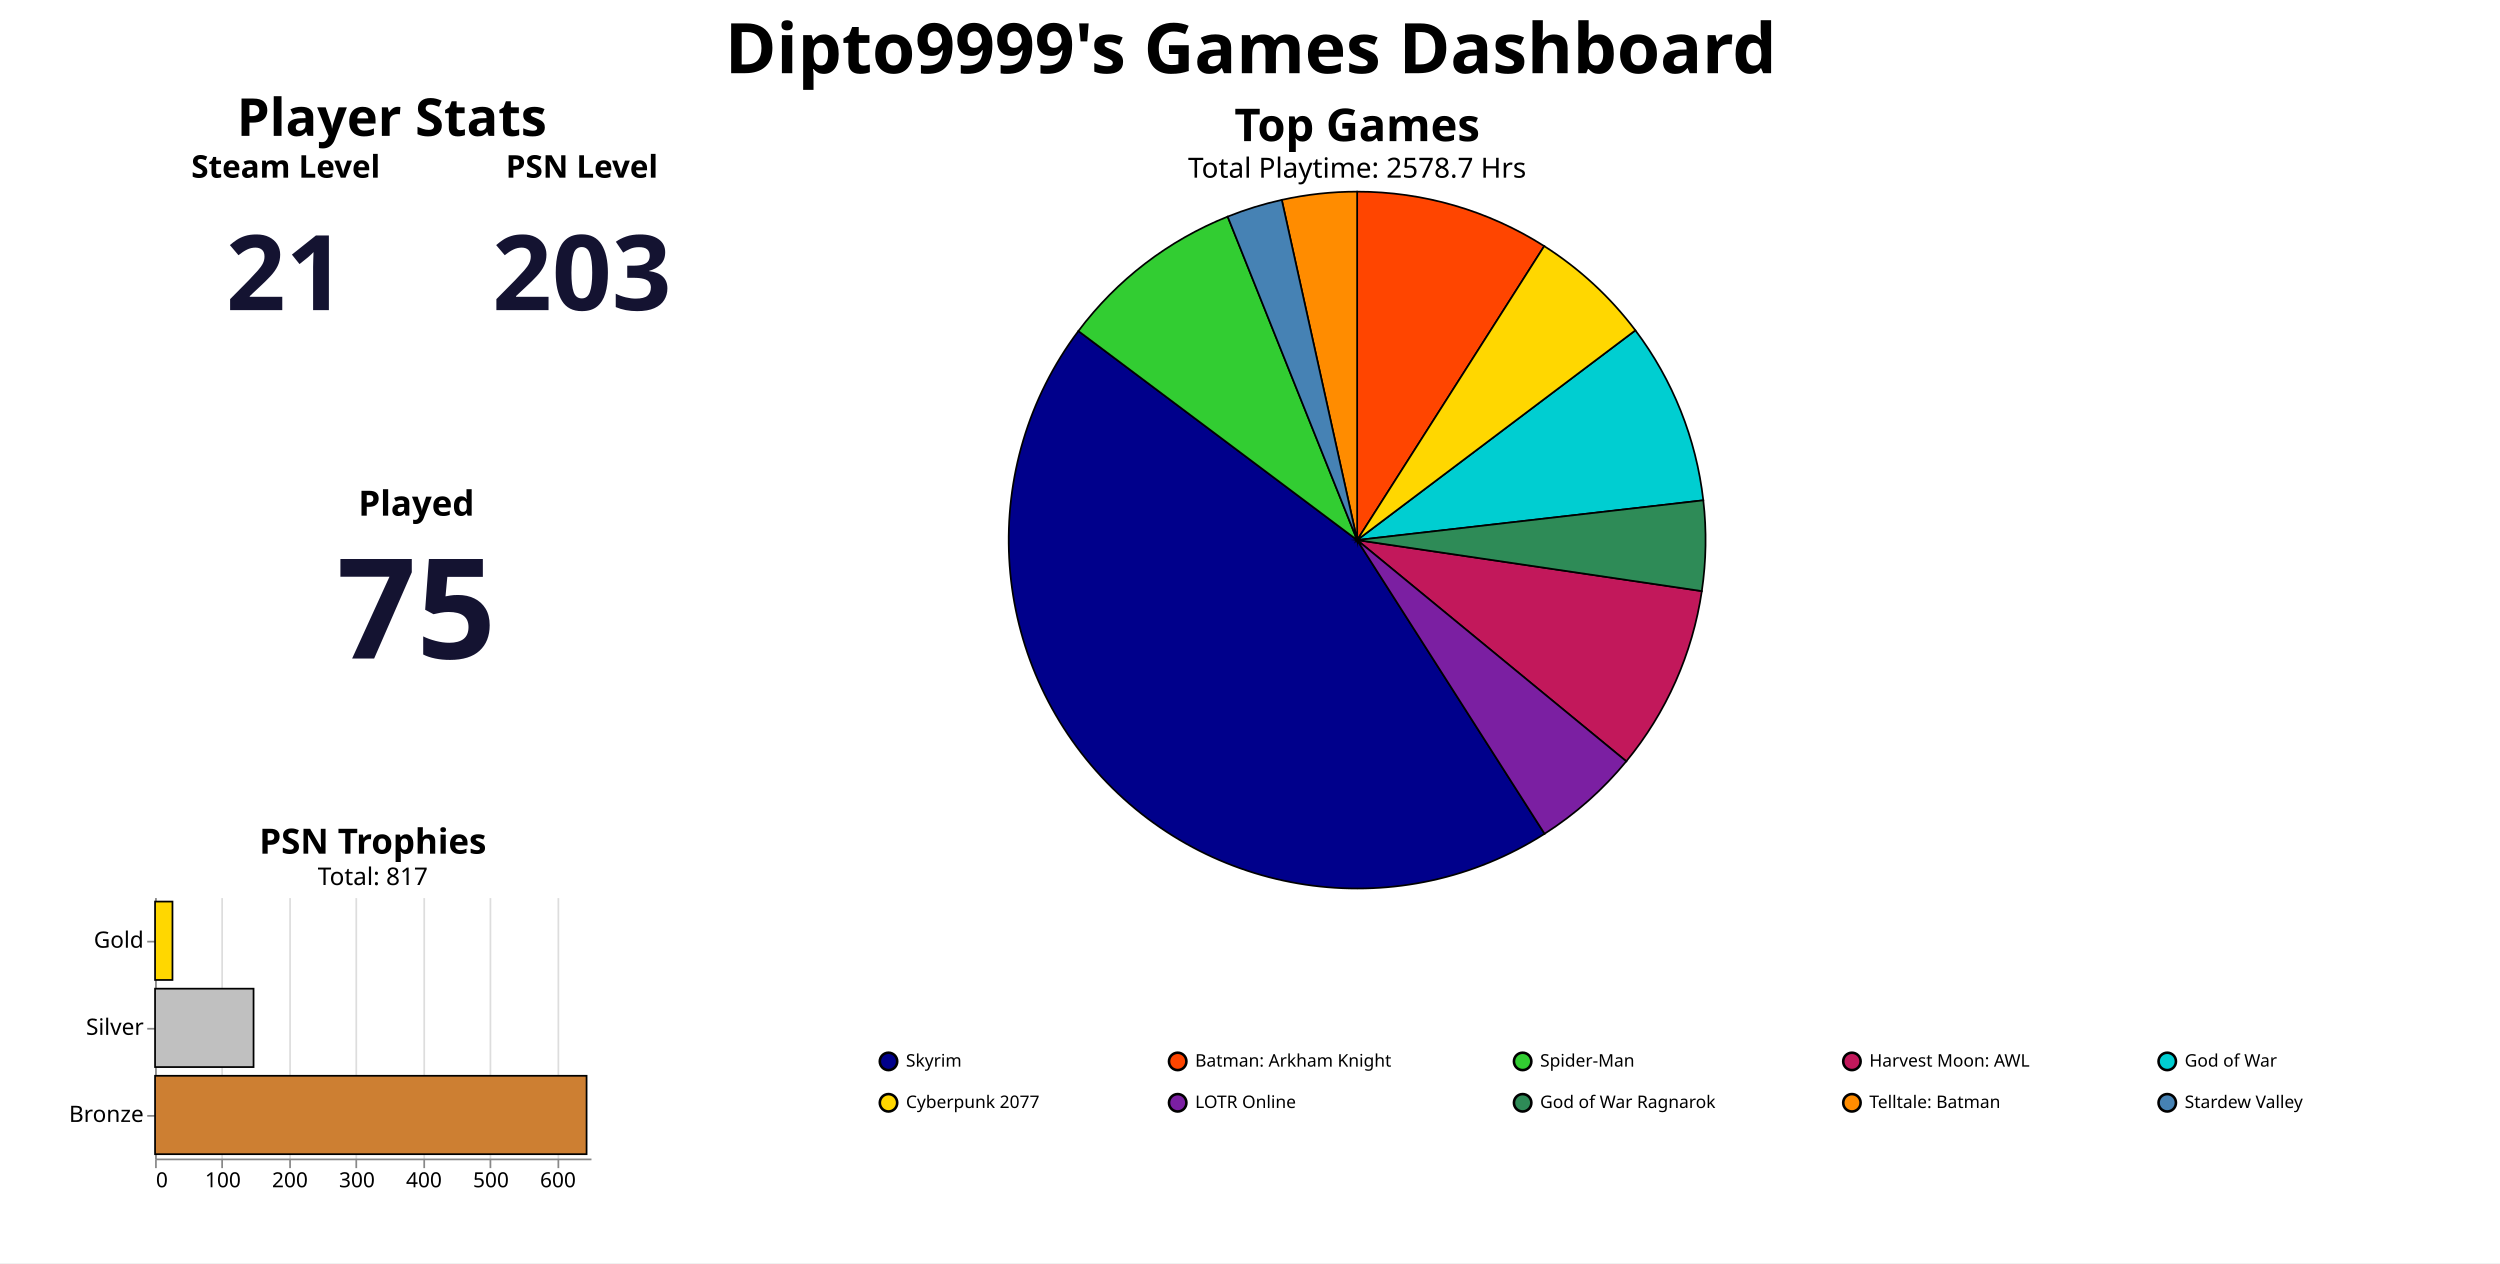
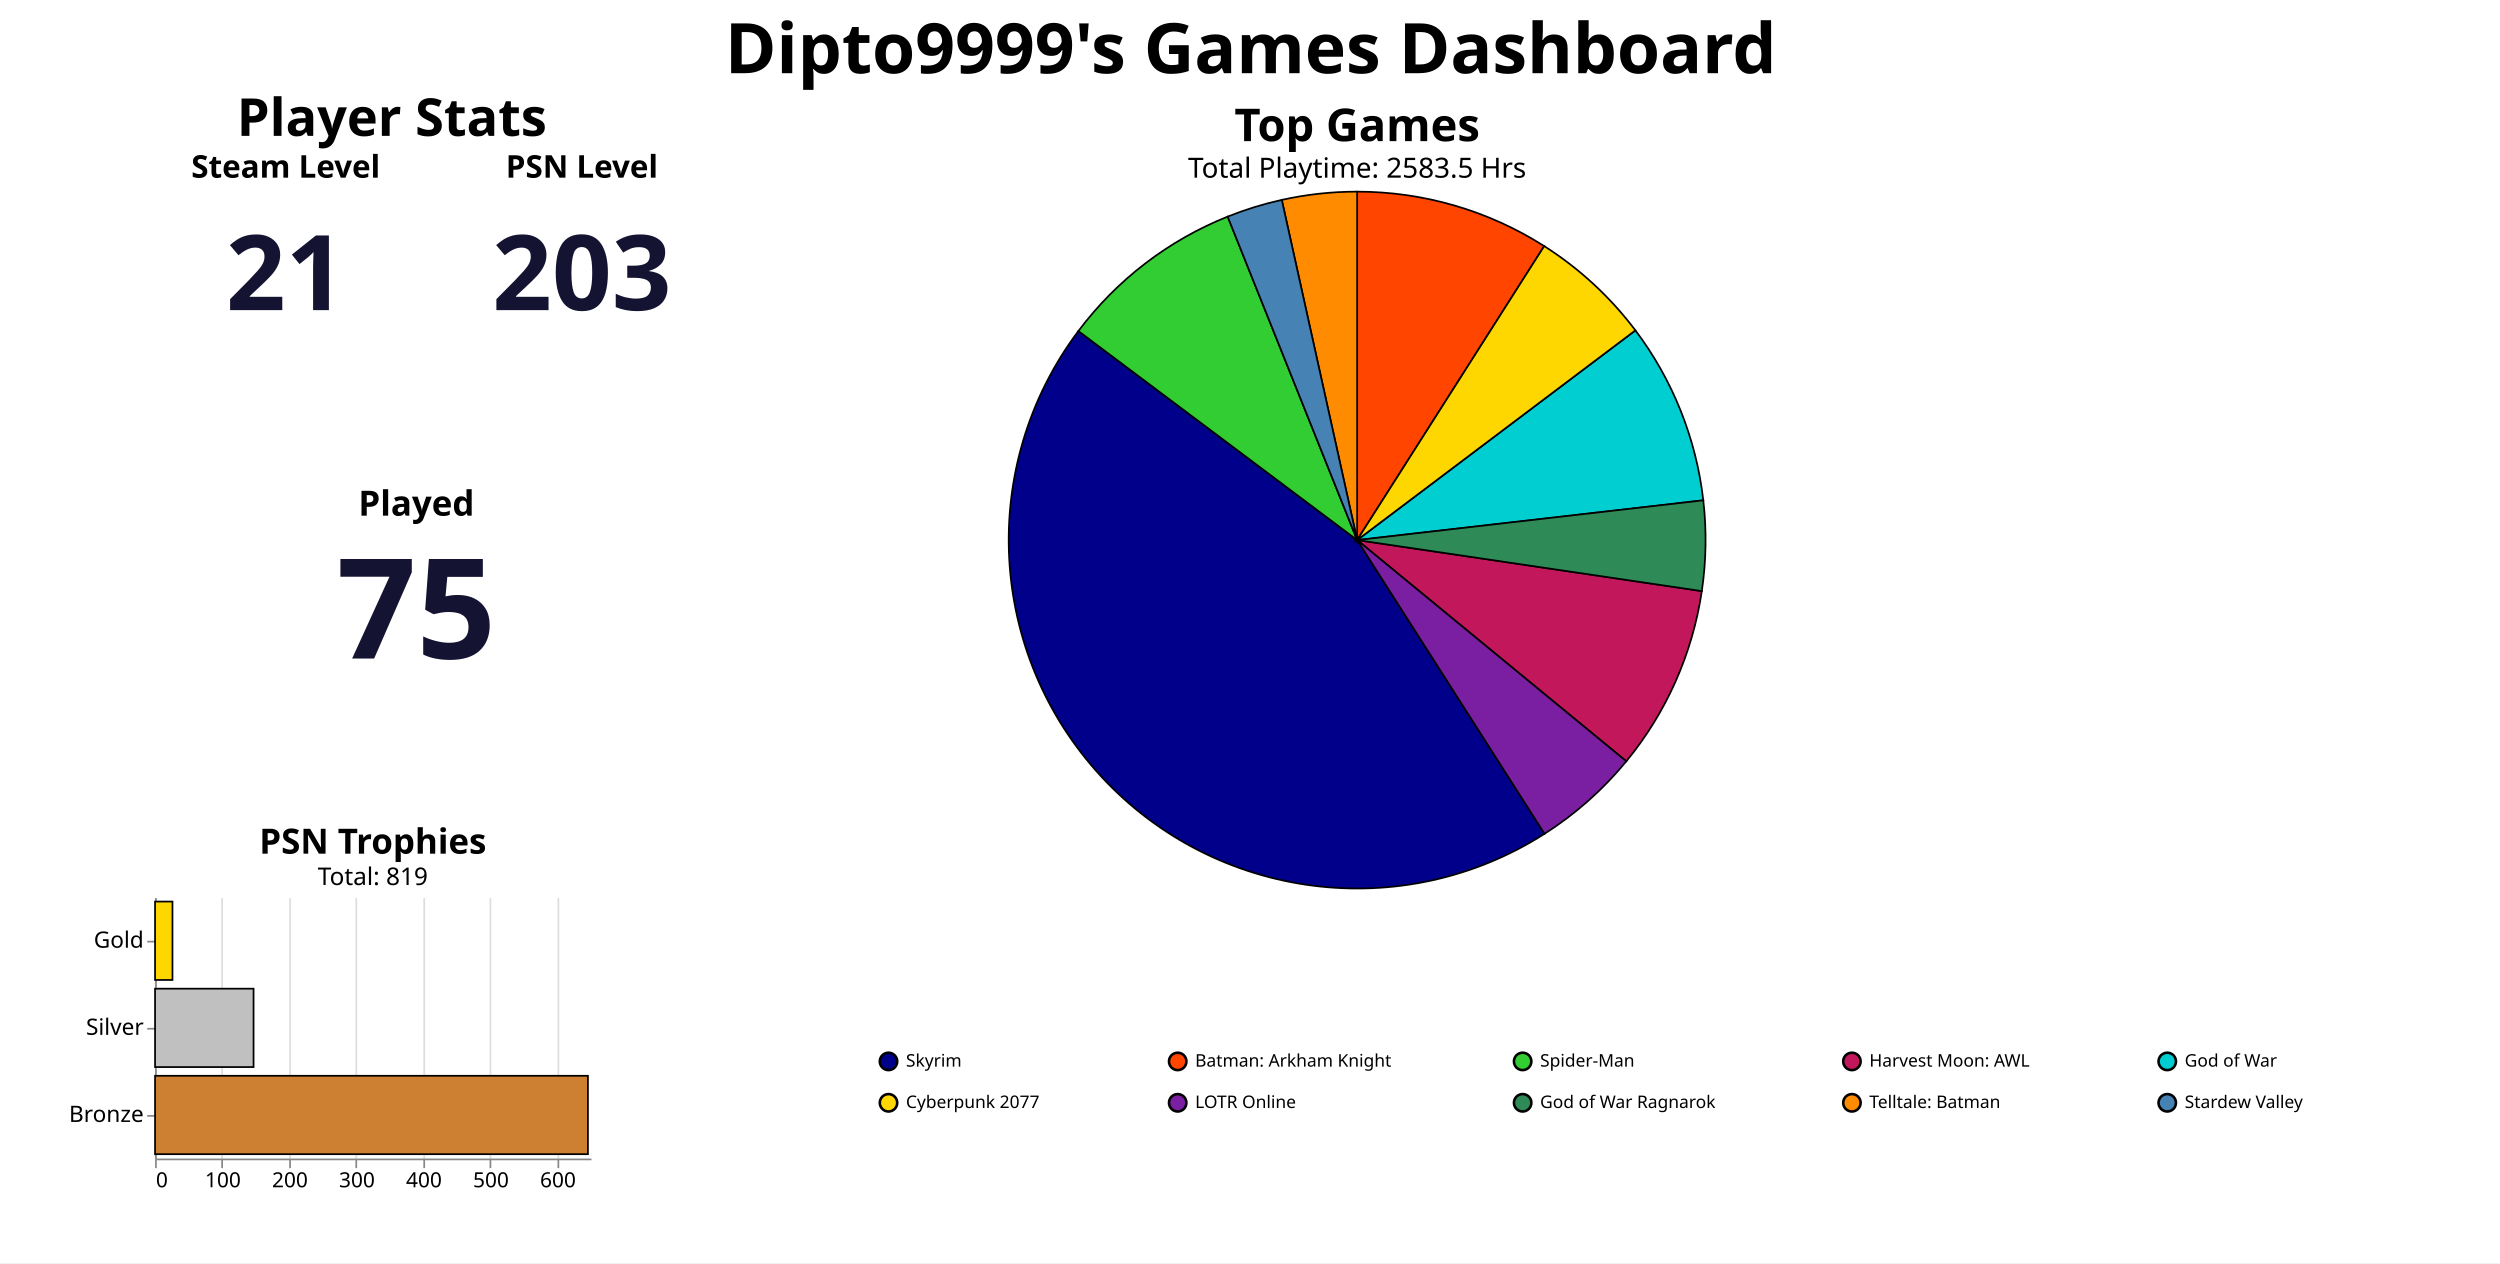
<svg xmlns="http://www.w3.org/2000/svg" version="1.1" class="marks" width="1435" height="725" viewBox="0 0 1435 725">
  <rect width="1435" height="725" fill="white" />
  <g fill="none" stroke-miterlimit="10" transform="translate(89,110)">
    <g class="mark-group role-frame root" role="graphics-object" aria-roledescription="group mark container">
      <g transform="translate(0,0)">
        <path class="background" aria-hidden="true" d="M0,0h0v0h0Z" />
        <g>
          <g class="mark-group role-scope concat_0_group" role="graphics-object" aria-roledescription="group mark container">
            <g transform="translate(0,0)">
              <path class="background" aria-hidden="true" d="M0,0h0v0h0Z" />
              <g>
                <g class="mark-group role-scope concat_0_concat_0_group" role="graphics-object" aria-roledescription="group mark container">
                  <g transform="translate(0,0)">
                    <path class="background" aria-hidden="true" d="M0,0h0v0h0Z" />
                    <g>
                      <g class="mark-group role-scope concat_0_concat_0_concat_0_group" role="graphics-object" aria-roledescription="group mark container">
                        <g transform="translate(0,0)">
                          <path class="background" aria-hidden="true" d="M0,0h150v150h-150Z" stroke="#ddd" stroke-opacity="0" stroke-width="1.5" />
                          <g>
                            <g class="mark-text role-mark concat_0_concat_0_concat_0_marks" role="graphics-object" aria-roledescription="text mark container">
                              <text aria-label="Metric: Steam Level; Value: 21" role="graphics-symbol" aria-roledescription="text mark" text-anchor="middle" transform="translate(75,68)" font-family="sans-serif" font-size="60px" font-weight="bold" fill="#141331">21</text>
                            </g>
                            <g class="mark-group role-title">
                              <g transform="translate(75,-22)">
                                <path class="background" aria-hidden="true" d="M0,0h0v0h0Z" pointer-events="none" />
                                <g>
                                  <g class="mark-text role-title-text" role="graphics-symbol" aria-roledescription="title" aria-label="Title text 'Steam Level'" pointer-events="none">
                                    <text text-anchor="middle" transform="translate(0,14)" font-family="sans-serif" font-size="18px" font-weight="bold" fill="#000" opacity="1">Steam Level</text>
                                  </g>
                                </g>
                                <path class="foreground" aria-hidden="true" d="" pointer-events="none" display="none" />
                              </g>
                            </g>
                          </g>
                          <path class="foreground" aria-hidden="true" d="" display="none" />
                        </g>
                      </g>
                      <g class="mark-group role-scope concat_0_concat_0_concat_1_group" role="graphics-object" aria-roledescription="group mark container">
                        <g transform="translate(170,0)">
                          <path class="background" aria-hidden="true" d="M0,0h150v150h-150Z" stroke="#ddd" stroke-opacity="0" stroke-width="1.5" />
                          <g>
                            <g class="mark-text role-mark concat_0_concat_0_concat_1_marks" role="graphics-object" aria-roledescription="text mark container">
                              <text aria-label="Metric: PSN Level; Value: 203" role="graphics-symbol" aria-roledescription="text mark" text-anchor="middle" transform="translate(75,68)" font-family="sans-serif" font-size="60px" font-weight="bold" fill="#141331">203</text>
                            </g>
                            <g class="mark-group role-title">
                              <g transform="translate(75,-22)">
                                <path class="background" aria-hidden="true" d="M0,0h0v0h0Z" pointer-events="none" />
                                <g>
                                  <g class="mark-text role-title-text" role="graphics-symbol" aria-roledescription="title" aria-label="Title text 'PSN Level'" pointer-events="none">
                                    <text text-anchor="middle" transform="translate(0,14)" font-family="sans-serif" font-size="18px" font-weight="bold" fill="#000" opacity="1">PSN Level</text>
                                  </g>
                                </g>
                                <path class="foreground" aria-hidden="true" d="" pointer-events="none" display="none" />
                              </g>
                            </g>
                          </g>
                          <path class="foreground" aria-hidden="true" d="" display="none" />
                        </g>
                      </g>
                    </g>
                    <path class="foreground" aria-hidden="true" d="" display="none" />
                  </g>
                </g>
                <g class="mark-group role-scope concat_0_concat_1_group" role="graphics-object" aria-roledescription="group mark container">
                  <g transform="translate(0,194)">
                    <path class="background" aria-hidden="true" d="M0,0h300v150h-300Z" stroke="#ddd" stroke-opacity="0" stroke-width="1.5" />
                    <g>
                      <g class="mark-text role-mark concat_0_concat_1_marks" role="graphics-object" aria-roledescription="text mark container">
                        <text aria-label="Metric: Played; Value: 75" role="graphics-symbol" aria-roledescription="text mark" text-anchor="middle" transform="translate(150,74)" font-family="sans-serif" font-size="80px" font-weight="bold" fill="#141331">75</text>
                      </g>
                      <g class="mark-group role-title">
                        <g transform="translate(150,-24)">
                          <path class="background" aria-hidden="true" d="M0,0h0v0h0Z" pointer-events="none" />
                          <g>
                            <g class="mark-text role-title-text" role="graphics-symbol" aria-roledescription="title" aria-label="Title text 'Played'" pointer-events="none">
                              <text text-anchor="middle" transform="translate(0,16)" font-family="sans-serif" font-size="20px" font-weight="bold" fill="#000" opacity="1">Played</text>
                            </g>
                          </g>
                          <path class="foreground" aria-hidden="true" d="" pointer-events="none" display="none" />
                        </g>
                      </g>
                    </g>
                    <path class="foreground" aria-hidden="true" d="" display="none" />
                  </g>
                </g>
                <g class="mark-group role-scope concat_0_concat_2_group" role="graphics-object" aria-roledescription="group mark container">
                  <g transform="translate(0,405)">
                    <path class="background" aria-hidden="true" d="M0,0h250v150h-250Z" stroke="#ddd" stroke-opacity="0" stroke-width="1.5" />
                    <g>
                      <g class="mark-group role-axis" aria-hidden="true">
                        <g transform="translate(0.5,150.5)">
                          <path class="background" aria-hidden="true" d="M0,0h0v0h0Z" pointer-events="none" />
                          <g>
                            <g class="mark-rule role-axis-grid" pointer-events="none">
                              <line transform="translate(0,0)" x2="0" y2="-150" stroke="#ddd" stroke-width="1" opacity="1" />
                              <line transform="translate(38,0)" x2="0" y2="-150" stroke="#ddd" stroke-width="1" opacity="1" />
                              <line transform="translate(77,0)" x2="0" y2="-150" stroke="#ddd" stroke-width="1" opacity="1" />
                              <line transform="translate(115,0)" x2="0" y2="-150" stroke="#ddd" stroke-width="1" opacity="1" />
                              <line transform="translate(154,0)" x2="0" y2="-150" stroke="#ddd" stroke-width="1" opacity="1" />
                              <line transform="translate(192,0)" x2="0" y2="-150" stroke="#ddd" stroke-width="1" opacity="1" />
                              <line transform="translate(231,0)" x2="0" y2="-150" stroke="#ddd" stroke-width="1" opacity="1" />
                            </g>
                          </g>
                          <path class="foreground" aria-hidden="true" d="" pointer-events="none" display="none" />
                        </g>
                      </g>
                      <g class="mark-group role-axis" role="graphics-symbol" aria-roledescription="axis" aria-label="X-axis for a linear scale with values from 0 to 650">
                        <g transform="translate(0.5,150.5)">
                          <path class="background" aria-hidden="true" d="M0,0h0v0h0Z" pointer-events="none" />
                          <g>
                            <g class="mark-rule role-axis-tick" pointer-events="none">
                              <line transform="translate(0,0)" x2="0" y2="5" stroke="#888" stroke-width="1" opacity="1" />
                              <line transform="translate(38,0)" x2="0" y2="5" stroke="#888" stroke-width="1" opacity="1" />
                              <line transform="translate(77,0)" x2="0" y2="5" stroke="#888" stroke-width="1" opacity="1" />
                              <line transform="translate(115,0)" x2="0" y2="5" stroke="#888" stroke-width="1" opacity="1" />
                              <line transform="translate(154,0)" x2="0" y2="5" stroke="#888" stroke-width="1" opacity="1" />
                              <line transform="translate(192,0)" x2="0" y2="5" stroke="#888" stroke-width="1" opacity="1" />
                              <line transform="translate(231,0)" x2="0" y2="5" stroke="#888" stroke-width="1" opacity="1" />
                            </g>
                            <g class="mark-text role-axis-label" pointer-events="none">
                              <text text-anchor="start" transform="translate(0,16)" font-family="sans-serif" font-size="12px" fill="#000" opacity="1">0</text>
                              <text text-anchor="middle" transform="translate(38.46154,16)" font-family="sans-serif" font-size="12px" fill="#000" opacity="1">100</text>
                              <text text-anchor="middle" transform="translate(76.92308,16)" font-family="sans-serif" font-size="12px" fill="#000" opacity="1">200</text>
                              <text text-anchor="middle" transform="translate(115.3846,16)" font-family="sans-serif" font-size="12px" fill="#000" opacity="1">300</text>
                              <text text-anchor="middle" transform="translate(153.8462,16)" font-family="sans-serif" font-size="12px" fill="#000" opacity="1">400</text>
                              <text text-anchor="middle" transform="translate(192.3077,16)" font-family="sans-serif" font-size="12px" fill="#000" opacity="1">500</text>
                              <text text-anchor="middle" transform="translate(230.7692,16)" font-family="sans-serif" font-size="12px" fill="#000" opacity="1">600</text>
                            </g>
                            <g class="mark-rule role-axis-domain" pointer-events="none">
                              <line transform="translate(0,0)" x2="250" y2="0" stroke="#888" stroke-width="1" opacity="1" />
                            </g>
                          </g>
                          <path class="foreground" aria-hidden="true" d="" pointer-events="none" display="none" />
                        </g>
                      </g>
                      <g class="mark-group role-axis" role="graphics-symbol" aria-roledescription="axis" aria-label="Y-axis for a discrete scale with 3 values: Gold, Silver, Bronze">
                        <g transform="translate(0.5,0.5)">
                          <path class="background" aria-hidden="true" d="M0,0h0v0h0Z" pointer-events="none" />
                          <g>
                            <g class="mark-rule role-axis-tick" pointer-events="none">
                              <line transform="translate(0,25)" x2="-5" y2="0" stroke="#888" stroke-width="1" opacity="1" />
                              <line transform="translate(0,75)" x2="-5" y2="0" stroke="#888" stroke-width="1" opacity="1" />
                              <line transform="translate(0,125)" x2="-5" y2="0" stroke="#888" stroke-width="1" opacity="1" />
                            </g>
                            <g class="mark-text role-axis-label" pointer-events="none">
                              <text text-anchor="end" transform="translate(-7,28.5)" font-family="sans-serif" font-size="13px" fill="#000" opacity="1">Gold</text>
                              <text text-anchor="end" transform="translate(-7,78.5)" font-family="sans-serif" font-size="13px" fill="#000" opacity="1">Silver</text>
                              <text text-anchor="end" transform="translate(-7,128.5)" font-family="sans-serif" font-size="13px" fill="#000" opacity="1">Bronze</text>
                            </g>
                            <g class="mark-rule role-axis-domain" pointer-events="none">
                              <line transform="translate(0,0)" x2="0" y2="150" stroke="#888" stroke-width="1" opacity="1" />
                            </g>
                          </g>
                          <path class="foreground" aria-hidden="true" d="" pointer-events="none" display="none" />
                        </g>
                      </g>
                      <g class="mark-rect role-mark concat_0_concat_2_marks" role="graphics-object" aria-roledescription="rect mark container">
                        <path aria-label="count: 26; type: Gold; Trophy: Gold; Count: 26" role="graphics-symbol" aria-roledescription="bar" d="M0,2.5h10v45h-10Z" fill="#FFD700" stroke="black" stroke-width="1" />
                        <path aria-label="count: 147; type: Silver; Trophy: Silver; Count: 147" role="graphics-symbol" aria-roledescription="bar" d="M0,52.5h56.538v45h-56.538Z" fill="#C0C0C0" stroke="black" stroke-width="1" />
-                         <path aria-label="count: 644; type: Bronze; Trophy: Bronze; Count: 644" role="graphics-symbol" aria-roledescription="bar" d="M0,102.5h247.692v45h-247.692Z" fill="#CD7F32" stroke="black" stroke-width="1" />
+                         <path aria-label="count: 646; type: Bronze; Trophy: Bronze; Count: 646" role="graphics-symbol" aria-roledescription="bar" d="M0,102.5h248.462v45h-248.462Z" fill="#CD7F32" stroke="black" stroke-width="1" />
                      </g>
                      <g class="mark-group role-title">
                        <g transform="translate(125,-41)">
                          <path class="background" aria-hidden="true" d="M0,0h0v0h0Z" pointer-events="none" />
                          <g>
                            <g class="mark-text role-title-text" role="graphics-symbol" aria-roledescription="title" aria-label="Title text 'PSN Trophies'" pointer-events="none">
                              <text text-anchor="middle" transform="translate(0,16)" font-family="sans-serif" font-size="20px" font-weight="bold" fill="#000" opacity="1">PSN Trophies</text>
                            </g>
-                             <g class="mark-text role-title-subtitle" role="graphics-symbol" aria-roledescription="subtitle" aria-label="Subtitle text 'Total: 817'" pointer-events="none">
-                               <text text-anchor="middle" transform="translate(0,34)" font-family="sans-serif" font-size="14px" fill="#000" opacity="1">Total: 817</text>
+                             <g class="mark-text role-title-subtitle" role="graphics-symbol" aria-roledescription="subtitle" aria-label="Subtitle text 'Total: 819'" pointer-events="none">
+                               <text text-anchor="middle" transform="translate(0,34)" font-family="sans-serif" font-size="14px" fill="#000" opacity="1">Total: 819</text>
                            </g>
                          </g>
                          <path class="foreground" aria-hidden="true" d="" pointer-events="none" display="none" />
                        </g>
                      </g>
                    </g>
                    <path class="foreground" aria-hidden="true" d="" display="none" />
                  </g>
                </g>
                <g class="mark-group role-title">
                  <g transform="translate(135.905,-56)">
                    <path class="background" aria-hidden="true" d="M0,0h0v0h0Z" pointer-events="none" />
                    <g>
                      <g class="mark-text role-title-text" role="graphics-symbol" aria-roledescription="title" aria-label="Title text 'Player Stats'" pointer-events="none">
                        <text text-anchor="middle" transform="translate(0,24)" font-family="sans-serif" font-size="30px" font-weight="bold" fill="#000" opacity="1">Player Stats</text>
                      </g>
                    </g>
                    <path class="foreground" aria-hidden="true" d="" pointer-events="none" display="none" />
                  </g>
                </g>
              </g>
              <path class="foreground" aria-hidden="true" d="" display="none" />
            </g>
          </g>
          <g class="mark-group role-scope concat_1_group" role="graphics-object" aria-roledescription="group mark container">
            <g transform="translate(340,0)">
              <path class="background" aria-hidden="true" d="M0,0h700v400h-700Z" />
              <g>
                <g class="mark-arc role-mark concat_1_marks" role="graphics-object" aria-roledescription="arc mark container">
                  <path aria-label="playtime_percentage: 44.28; name: Skyrim; Game: Skyrim; Time (Hrs): 845.3; Playtime (%): 44.28" role="graphics-symbol" aria-roledescription="arc mark" transform="translate(350,200)" d="M-160.012,-119.984A200,200,0,0,0,107.589,168.596L0,0Z" fill="#00008B" stroke="black" stroke-width="1" />
                  <path aria-label="playtime_percentage: 9.02; name: Batman: Arkham Knight; Game: Batman: Arkham Knight; Time (Hrs): 172.2; Playtime (%): 9.02" role="graphics-symbol" aria-roledescription="arc mark" transform="translate(350,200)" d="M107.377,-168.731A200,200,0,0,0,0,-200L0,0Z" fill="#FF4500" stroke="black" stroke-width="1" />
                  <path aria-label="playtime_percentage: 8.7; name: Spider-Man; Game: Spider-Man; Time (Hrs): 166.1; Playtime (%): 8.70" role="graphics-symbol" aria-roledescription="arc mark" transform="translate(350,200)" d="M-74.325,-185.676A200,200,0,0,0,-160.012,-119.984L0,0Z" fill="#32CD32" stroke="black" stroke-width="1" />
                  <path aria-label="playtime_percentage: 8.61; name: Harvest Moon: AWL; Game: Harvest Moon: AWL; Time (Hrs): 164.3; Playtime (%): 8.61" role="graphics-symbol" aria-roledescription="arc mark" transform="translate(350,200)" d="M154.502,127A200,200,0,0,0,197.842,29.299L0,0Z" fill="#C2185B" stroke="black" stroke-width="1" />
                  <path aria-label="playtime_percentage: 8.46; name: God of War; Game: God of War; Time (Hrs): 161.5; Playtime (%): 8.46" role="graphics-symbol" aria-roledescription="arc mark" transform="translate(350,200)" d="M198.694,-22.821A200,200,0,0,0,159.71,-120.385L0,0Z" fill="#00CED1" stroke="black" stroke-width="1" />
                  <path aria-label="playtime_percentage: 5.7; name: Cyberpunk 2077; Game: Cyberpunk 2077; Time (Hrs): 108.8; Playtime (%): 5.70" role="graphics-symbol" aria-roledescription="arc mark" transform="translate(350,200)" d="M159.71,-120.385A200,200,0,0,0,107.377,-168.731L0,0Z" fill="#FFD700" stroke="black" stroke-width="1" />
                  <path aria-label="playtime_percentage: 5.01; name: LOTR Online; Game: LOTR Online; Time (Hrs): 95.7; Playtime (%): 5.01" role="graphics-symbol" aria-roledescription="arc mark" transform="translate(350,200)" d="M107.589,168.596A200,200,0,0,0,154.502,127L0,0Z" fill="#7B1FA2" stroke="black" stroke-width="1" />
                  <path aria-label="playtime_percentage: 4.16; name: God of War Ragnarok; Game: God of War Ragnarok; Time (Hrs): 79.4; Playtime (%): 4.16" role="graphics-symbol" aria-roledescription="arc mark" transform="translate(350,200)" d="M197.842,29.299A200,200,0,0,0,198.694,-22.821L0,0Z" fill="#2E8B57" stroke="black" stroke-width="1" />
                  <path aria-label="playtime_percentage: 3.47; name: Telltale: Batman; Game: Telltale: Batman; Time (Hrs): 66.2; Playtime (%): 3.47" role="graphics-symbol" aria-roledescription="arc mark" transform="translate(350,200)" d="M0,-200A200,200,0,0,0,-43.261,-195.265L0,0Z" fill="#FF8C00" stroke="black" stroke-width="1" />
                  <path aria-label="playtime_percentage: 2.59; name: Stardew Valley; Game: Stardew Valley; Time (Hrs): 49.5; Playtime (%): 2.59" role="graphics-symbol" aria-roledescription="arc mark" transform="translate(350,200)" d="M-43.261,-195.265A200,200,0,0,0,-74.325,-185.676L0,0Z" fill="#4682B4" stroke="black" stroke-width="1" />
                </g>
                <g class="mark-group role-legend" role="graphics-symbol" aria-roledescription="legend" aria-label="Symbol legend for fill color with 10 values: Skyrim, Batman: Arkham Knight, Spider-Man, Harvest Moon: AWL, God of War, ending with Stardew Valley">
                  <g transform="translate(0,418)">
                    <path class="background" aria-hidden="true" d="M0,0h966v187h-966Z" pointer-events="none" />
                    <g>
                      <g class="mark-group role-legend-entry">
                        <g transform="translate(75,75)">
                          <path class="background" aria-hidden="true" d="M0,0h0v0h0Z" pointer-events="none" />
                          <g>
                            <g class="mark-group role-scope" role="graphics-object" aria-roledescription="group mark container">
                              <g transform="translate(0,0.25)">
                                <path class="background" aria-hidden="true" d="M0,0h89.384v12.5h-89.384Z" pointer-events="none" opacity="1" />
                                <g>
                                  <g class="mark-symbol role-legend-symbol" pointer-events="none">
                                    <path transform="translate(6,6)" d="M5,0A5,5,0,1,1,-5,0A5,5,0,1,1,5,0" fill="#00008B" stroke="black" stroke-width="1.5" opacity="1" />
                                  </g>
                                  <g class="mark-text role-legend-label" pointer-events="none">
                                    <text text-anchor="start" transform="translate(16,9)" font-family="sans-serif" font-size="10px" fill="#000" opacity="1">Skyrim</text>
                                  </g>
                                </g>
                                <path class="foreground" aria-hidden="true" d="" pointer-events="none" display="none" />
                              </g>
                              <g transform="translate(166,0.25)">
                                <path class="background" aria-hidden="true" d="M0,0h121.054v12.5h-121.054Z" pointer-events="none" opacity="1" />
                                <g>
                                  <g class="mark-symbol role-legend-symbol" pointer-events="none">
                                    <path transform="translate(6,6)" d="M5,0A5,5,0,1,1,-5,0A5,5,0,1,1,5,0" fill="#FF4500" stroke="black" stroke-width="1.5" opacity="1" />
                                  </g>
                                  <g class="mark-text role-legend-label" pointer-events="none">
                                    <text text-anchor="start" transform="translate(16,9)" font-family="sans-serif" font-size="10px" fill="#000" opacity="1">Batman: Arkham Knight</text>
                                  </g>
                                </g>
                                <path class="foreground" aria-hidden="true" d="" pointer-events="none" display="none" />
                              </g>
                              <g transform="translate(364,0.25)">
                                <path class="background" aria-hidden="true" d="M0,0h112.895v12.5h-112.895Z" pointer-events="none" opacity="1" />
                                <g>
                                  <g class="mark-symbol role-legend-symbol" pointer-events="none">
                                    <path transform="translate(6,6)" d="M5,0A5,5,0,1,1,-5,0A5,5,0,1,1,5,0" fill="#32CD32" stroke="black" stroke-width="1.5" opacity="1" />
                                  </g>
                                  <g class="mark-text role-legend-label" pointer-events="none">
                                    <text text-anchor="start" transform="translate(16,9)" font-family="sans-serif" font-size="10px" fill="#000" opacity="1">Spider-Man</text>
                                  </g>
                                </g>
                                <path class="foreground" aria-hidden="true" d="" pointer-events="none" display="none" />
                              </g>
                              <g transform="translate(553,0.25)">
                                <path class="background" aria-hidden="true" d="M0,0h104.55v12.5h-104.55Z" pointer-events="none" opacity="1" />
                                <g>
                                  <g class="mark-symbol role-legend-symbol" pointer-events="none">
                                    <path transform="translate(6,6)" d="M5,0A5,5,0,1,1,-5,0A5,5,0,1,1,5,0" fill="#C2185B" stroke="black" stroke-width="1.5" opacity="1" />
                                  </g>
                                  <g class="mark-text role-legend-label" pointer-events="none">
                                    <text text-anchor="start" transform="translate(16,9)" font-family="sans-serif" font-size="10px" fill="#000" opacity="1">Harvest Moon: AWL</text>
                                  </g>
                                </g>
                                <path class="foreground" aria-hidden="true" d="" pointer-events="none" display="none" />
                              </g>
                              <g transform="translate(734,0.25)">
                                <path class="background" aria-hidden="true" d="M0,0h81.957v12.5h-81.957Z" pointer-events="none" opacity="1" />
                                <g>
                                  <g class="mark-symbol role-legend-symbol" pointer-events="none">
                                    <path transform="translate(6,6)" d="M5,0A5,5,0,1,1,-5,0A5,5,0,1,1,5,0" fill="#00CED1" stroke="black" stroke-width="1.5" opacity="1" />
                                  </g>
                                  <g class="mark-text role-legend-label" pointer-events="none">
                                    <text text-anchor="start" transform="translate(16,9)" font-family="sans-serif" font-size="10px" fill="#000" opacity="1">God of War</text>
                                  </g>
                                </g>
                                <path class="foreground" aria-hidden="true" d="" pointer-events="none" display="none" />
                              </g>
                              <g transform="translate(0,24)">
                                <path class="background" aria-hidden="true" d="M0,0h89.384v12.5h-89.384Z" pointer-events="none" opacity="1" />
                                <g>
                                  <g class="mark-symbol role-legend-symbol" pointer-events="none">
                                    <path transform="translate(6,6)" d="M5,0A5,5,0,1,1,-5,0A5,5,0,1,1,5,0" fill="#FFD700" stroke="black" stroke-width="1.5" opacity="1" />
                                  </g>
                                  <g class="mark-text role-legend-label" pointer-events="none">
                                    <text text-anchor="start" transform="translate(16,9)" font-family="sans-serif" font-size="10px" fill="#000" opacity="1">Cyberpunk 2077</text>
                                  </g>
                                </g>
                                <path class="foreground" aria-hidden="true" d="" pointer-events="none" display="none" />
                              </g>
                              <g transform="translate(166,24)">
                                <path class="background" aria-hidden="true" d="M0,0h121.054v12.5h-121.054Z" pointer-events="none" opacity="1" />
                                <g>
                                  <g class="mark-symbol role-legend-symbol" pointer-events="none">
                                    <path transform="translate(6,6)" d="M5,0A5,5,0,1,1,-5,0A5,5,0,1,1,5,0" fill="#7B1FA2" stroke="black" stroke-width="1.5" opacity="1" />
                                  </g>
                                  <g class="mark-text role-legend-label" pointer-events="none">
                                    <text text-anchor="start" transform="translate(16,9)" font-family="sans-serif" font-size="10px" fill="#000" opacity="1">LOTR Online</text>
                                  </g>
                                </g>
                                <path class="foreground" aria-hidden="true" d="" pointer-events="none" display="none" />
                              </g>
                              <g transform="translate(364,24)">
                                <path class="background" aria-hidden="true" d="M0,0h112.895v12.5h-112.895Z" pointer-events="none" opacity="1" />
                                <g>
                                  <g class="mark-symbol role-legend-symbol" pointer-events="none">
                                    <path transform="translate(6,6)" d="M5,0A5,5,0,1,1,-5,0A5,5,0,1,1,5,0" fill="#2E8B57" stroke="black" stroke-width="1.5" opacity="1" />
                                  </g>
                                  <g class="mark-text role-legend-label" pointer-events="none">
                                    <text text-anchor="start" transform="translate(16,9)" font-family="sans-serif" font-size="10px" fill="#000" opacity="1">God of War Ragnarok</text>
                                  </g>
                                </g>
                                <path class="foreground" aria-hidden="true" d="" pointer-events="none" display="none" />
                              </g>
                              <g transform="translate(553,24)">
                                <path class="background" aria-hidden="true" d="M0,0h104.55v12.5h-104.55Z" pointer-events="none" opacity="1" />
                                <g>
                                  <g class="mark-symbol role-legend-symbol" pointer-events="none">
                                    <path transform="translate(6,6)" d="M5,0A5,5,0,1,1,-5,0A5,5,0,1,1,5,0" fill="#FF8C00" stroke="black" stroke-width="1.5" opacity="1" />
                                  </g>
                                  <g class="mark-text role-legend-label" pointer-events="none">
                                    <text text-anchor="start" transform="translate(16,9)" font-family="sans-serif" font-size="10px" fill="#000" opacity="1">Telltale: Batman</text>
                                  </g>
                                </g>
                                <path class="foreground" aria-hidden="true" d="" pointer-events="none" display="none" />
                              </g>
                              <g transform="translate(734,24)">
                                <path class="background" aria-hidden="true" d="M0,0h81.957v12.5h-81.957Z" pointer-events="none" opacity="1" />
                                <g>
                                  <g class="mark-symbol role-legend-symbol" pointer-events="none">
                                    <path transform="translate(6,6)" d="M5,0A5,5,0,1,1,-5,0A5,5,0,1,1,5,0" fill="#4682B4" stroke="black" stroke-width="1.5" opacity="1" />
                                  </g>
                                  <g class="mark-text role-legend-label" pointer-events="none">
                                    <text text-anchor="start" transform="translate(16,9)" font-family="sans-serif" font-size="10px" fill="#000" opacity="1">Stardew Valley</text>
                                  </g>
                                </g>
                                <path class="foreground" aria-hidden="true" d="" pointer-events="none" display="none" />
                              </g>
                            </g>
                          </g>
                          <path class="foreground" aria-hidden="true" d="" pointer-events="none" display="none" />
                        </g>
                      </g>
                    </g>
                    <path class="foreground" aria-hidden="true" d="" pointer-events="none" display="none" />
                  </g>
                </g>
                <g class="mark-group role-title">
                  <g transform="translate(350,-50)">
                    <path class="background" aria-hidden="true" d="M0,0h0v0h0Z" pointer-events="none" />
                    <g>
                      <g class="mark-text role-title-text" role="graphics-symbol" aria-roledescription="title" aria-label="Title text 'Top Games'" pointer-events="none">
                        <text text-anchor="middle" transform="translate(0,21)" font-family="sans-serif" font-size="26px" font-weight="bold" fill="#000" opacity="1">Top Games</text>
                      </g>
-                       <g class="mark-text role-title-subtitle" role="graphics-symbol" aria-roledescription="subtitle" aria-label="Subtitle text 'Total Playtime: 2578.7 Hrs'" pointer-events="none">
-                         <text text-anchor="middle" transform="translate(0,42)" font-family="sans-serif" font-size="16px" fill="#000" opacity="1">Total Playtime: 2578.7 Hrs</text>
+                       <g class="mark-text role-title-subtitle" role="graphics-symbol" aria-roledescription="subtitle" aria-label="Subtitle text 'Total Playtime: 2583.5 Hrs'" pointer-events="none">
+                         <text text-anchor="middle" transform="translate(0,42)" font-family="sans-serif" font-size="16px" fill="#000" opacity="1">Total Playtime: 2583.5 Hrs</text>
                      </g>
                    </g>
                    <path class="foreground" aria-hidden="true" d="" pointer-events="none" display="none" />
                  </g>
                </g>
              </g>
              <path class="foreground" aria-hidden="true" d="" display="none" />
            </g>
          </g>
          <g class="mark-group role-title">
            <g transform="translate(628.905,-100)">
              <path class="background" aria-hidden="true" d="M0,0h0v0h0Z" pointer-events="none" />
              <g>
                <g class="mark-text role-title-text" role="graphics-symbol" aria-roledescription="title" aria-label="Title text 'Dipto9999's Games Dashboard'" pointer-events="none">
                  <text text-anchor="middle" transform="translate(0,32)" font-family="sans-serif" font-size="40px" font-weight="bold" fill="#000" opacity="1">Dipto9999's Games Dashboard</text>
                </g>
              </g>
              <path class="foreground" aria-hidden="true" d="" pointer-events="none" display="none" />
            </g>
          </g>
        </g>
        <path class="foreground" aria-hidden="true" d="" display="none" />
      </g>
    </g>
  </g>
</svg>
